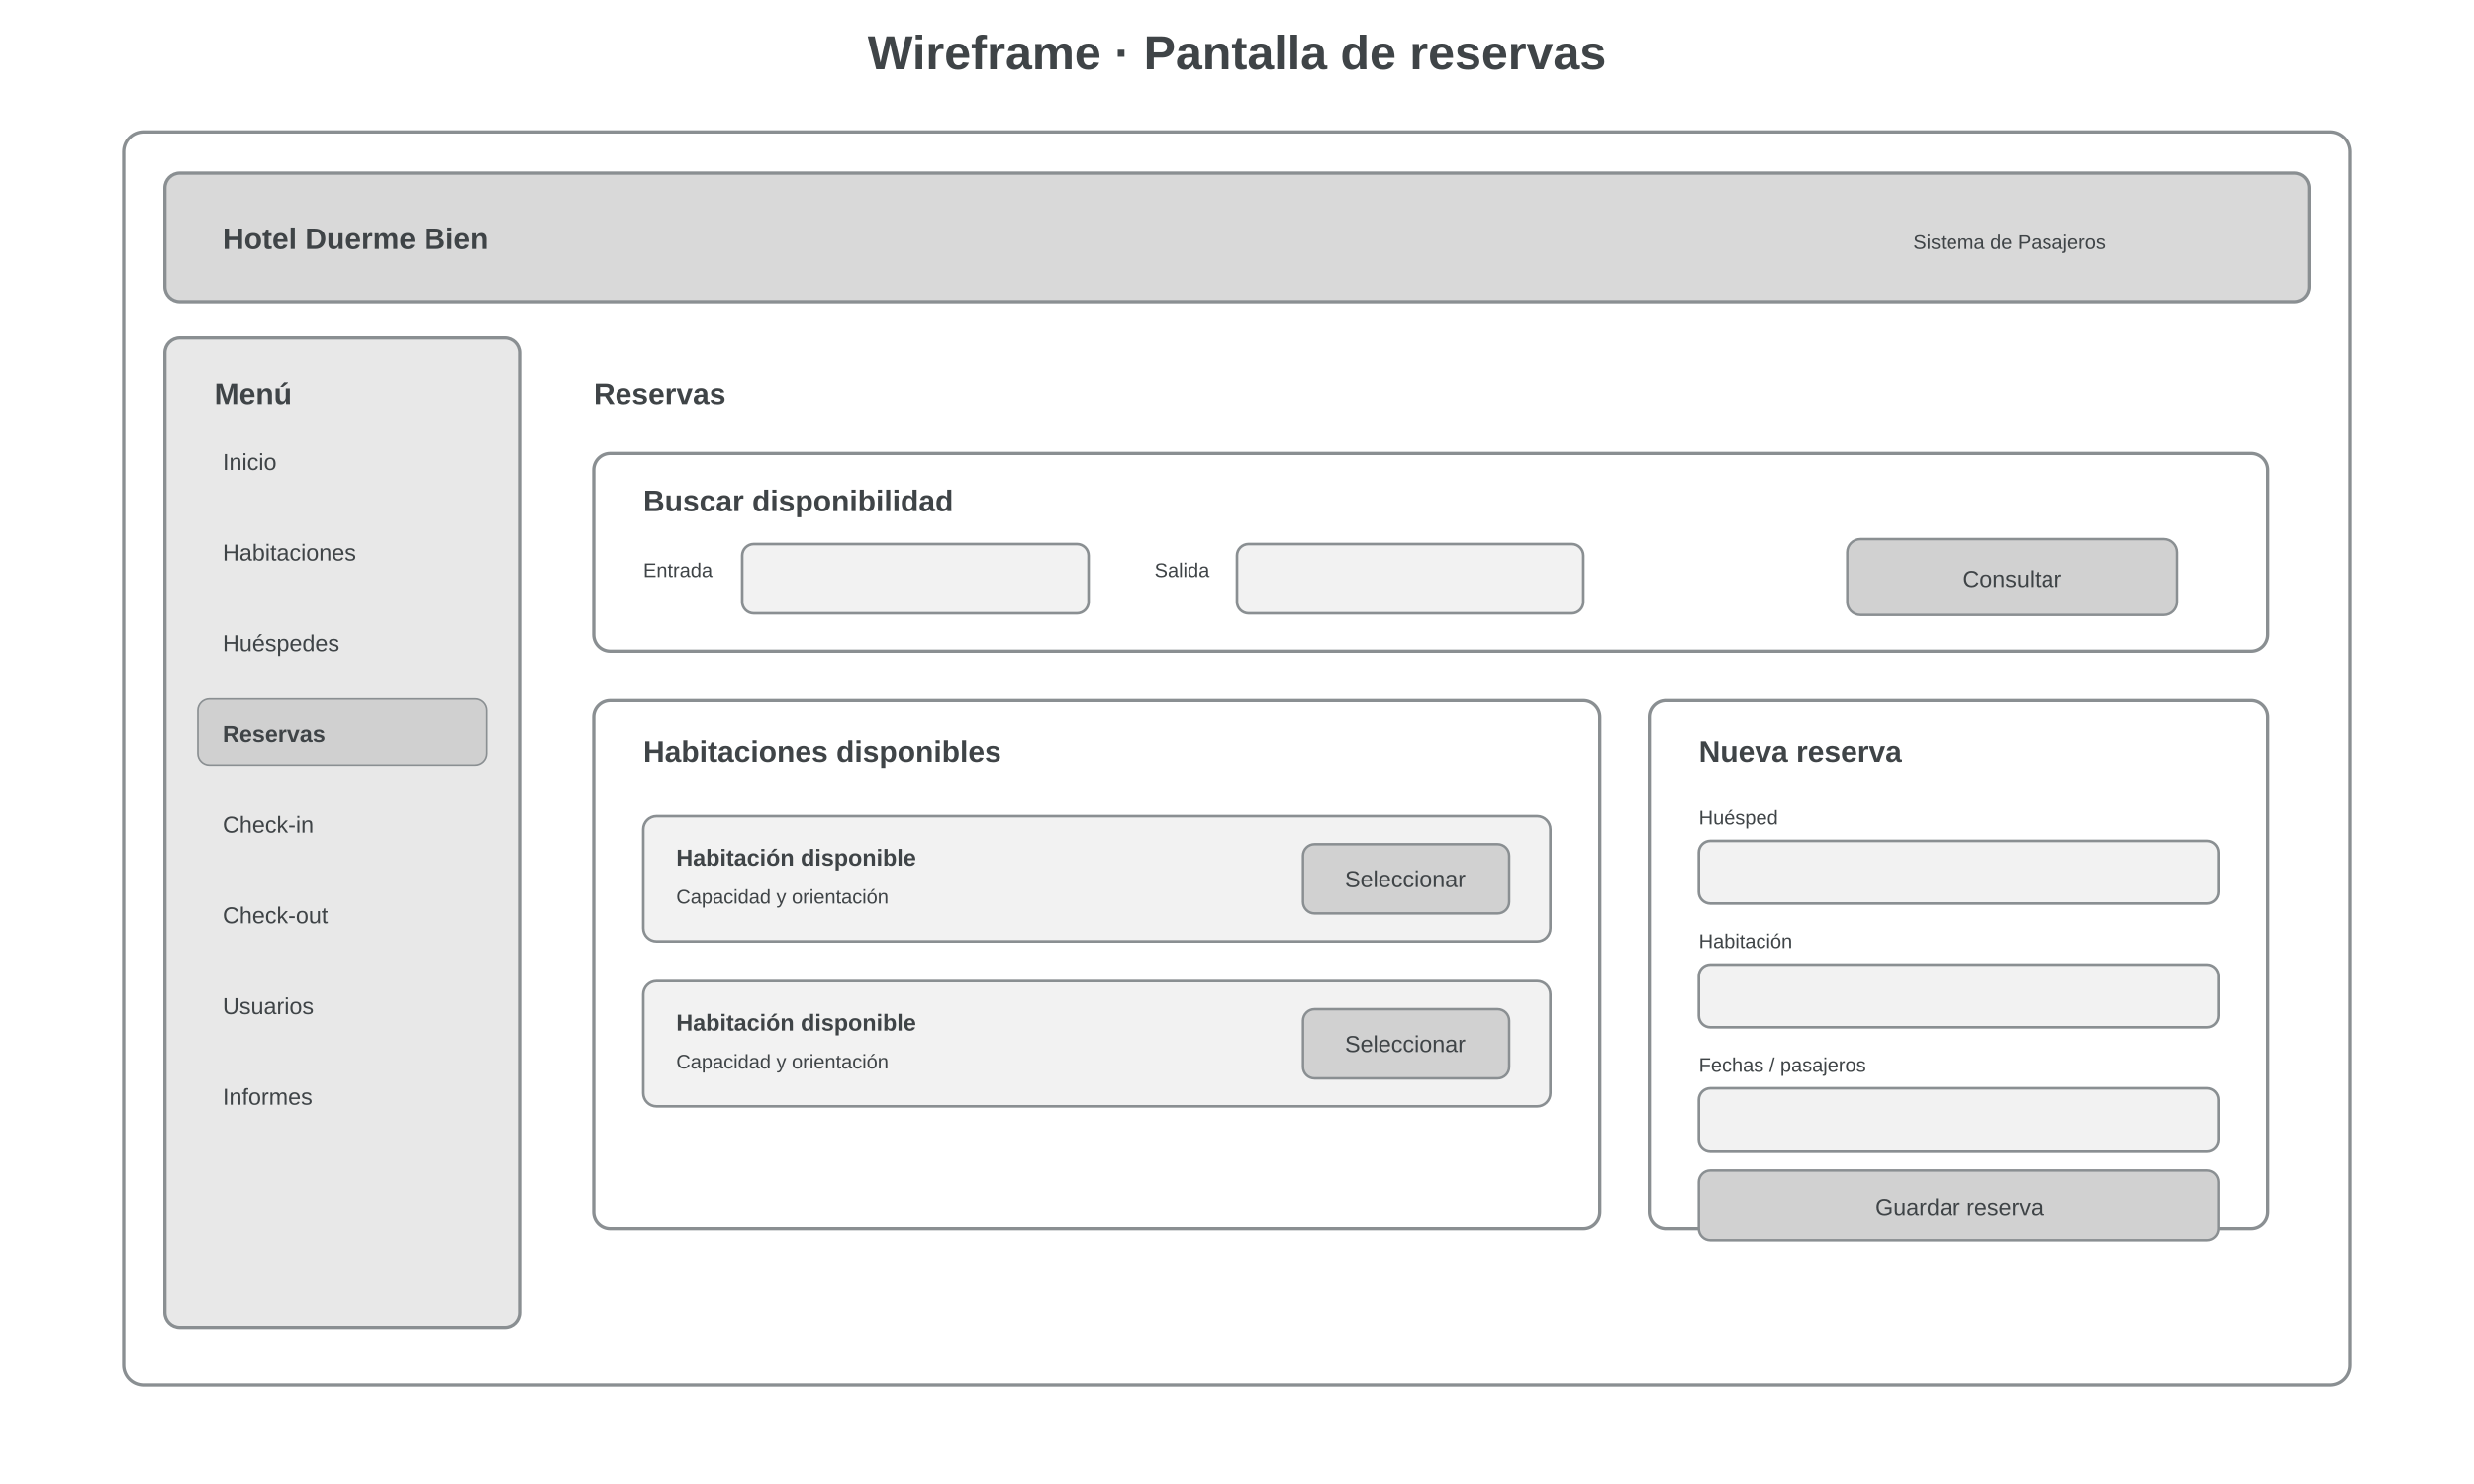
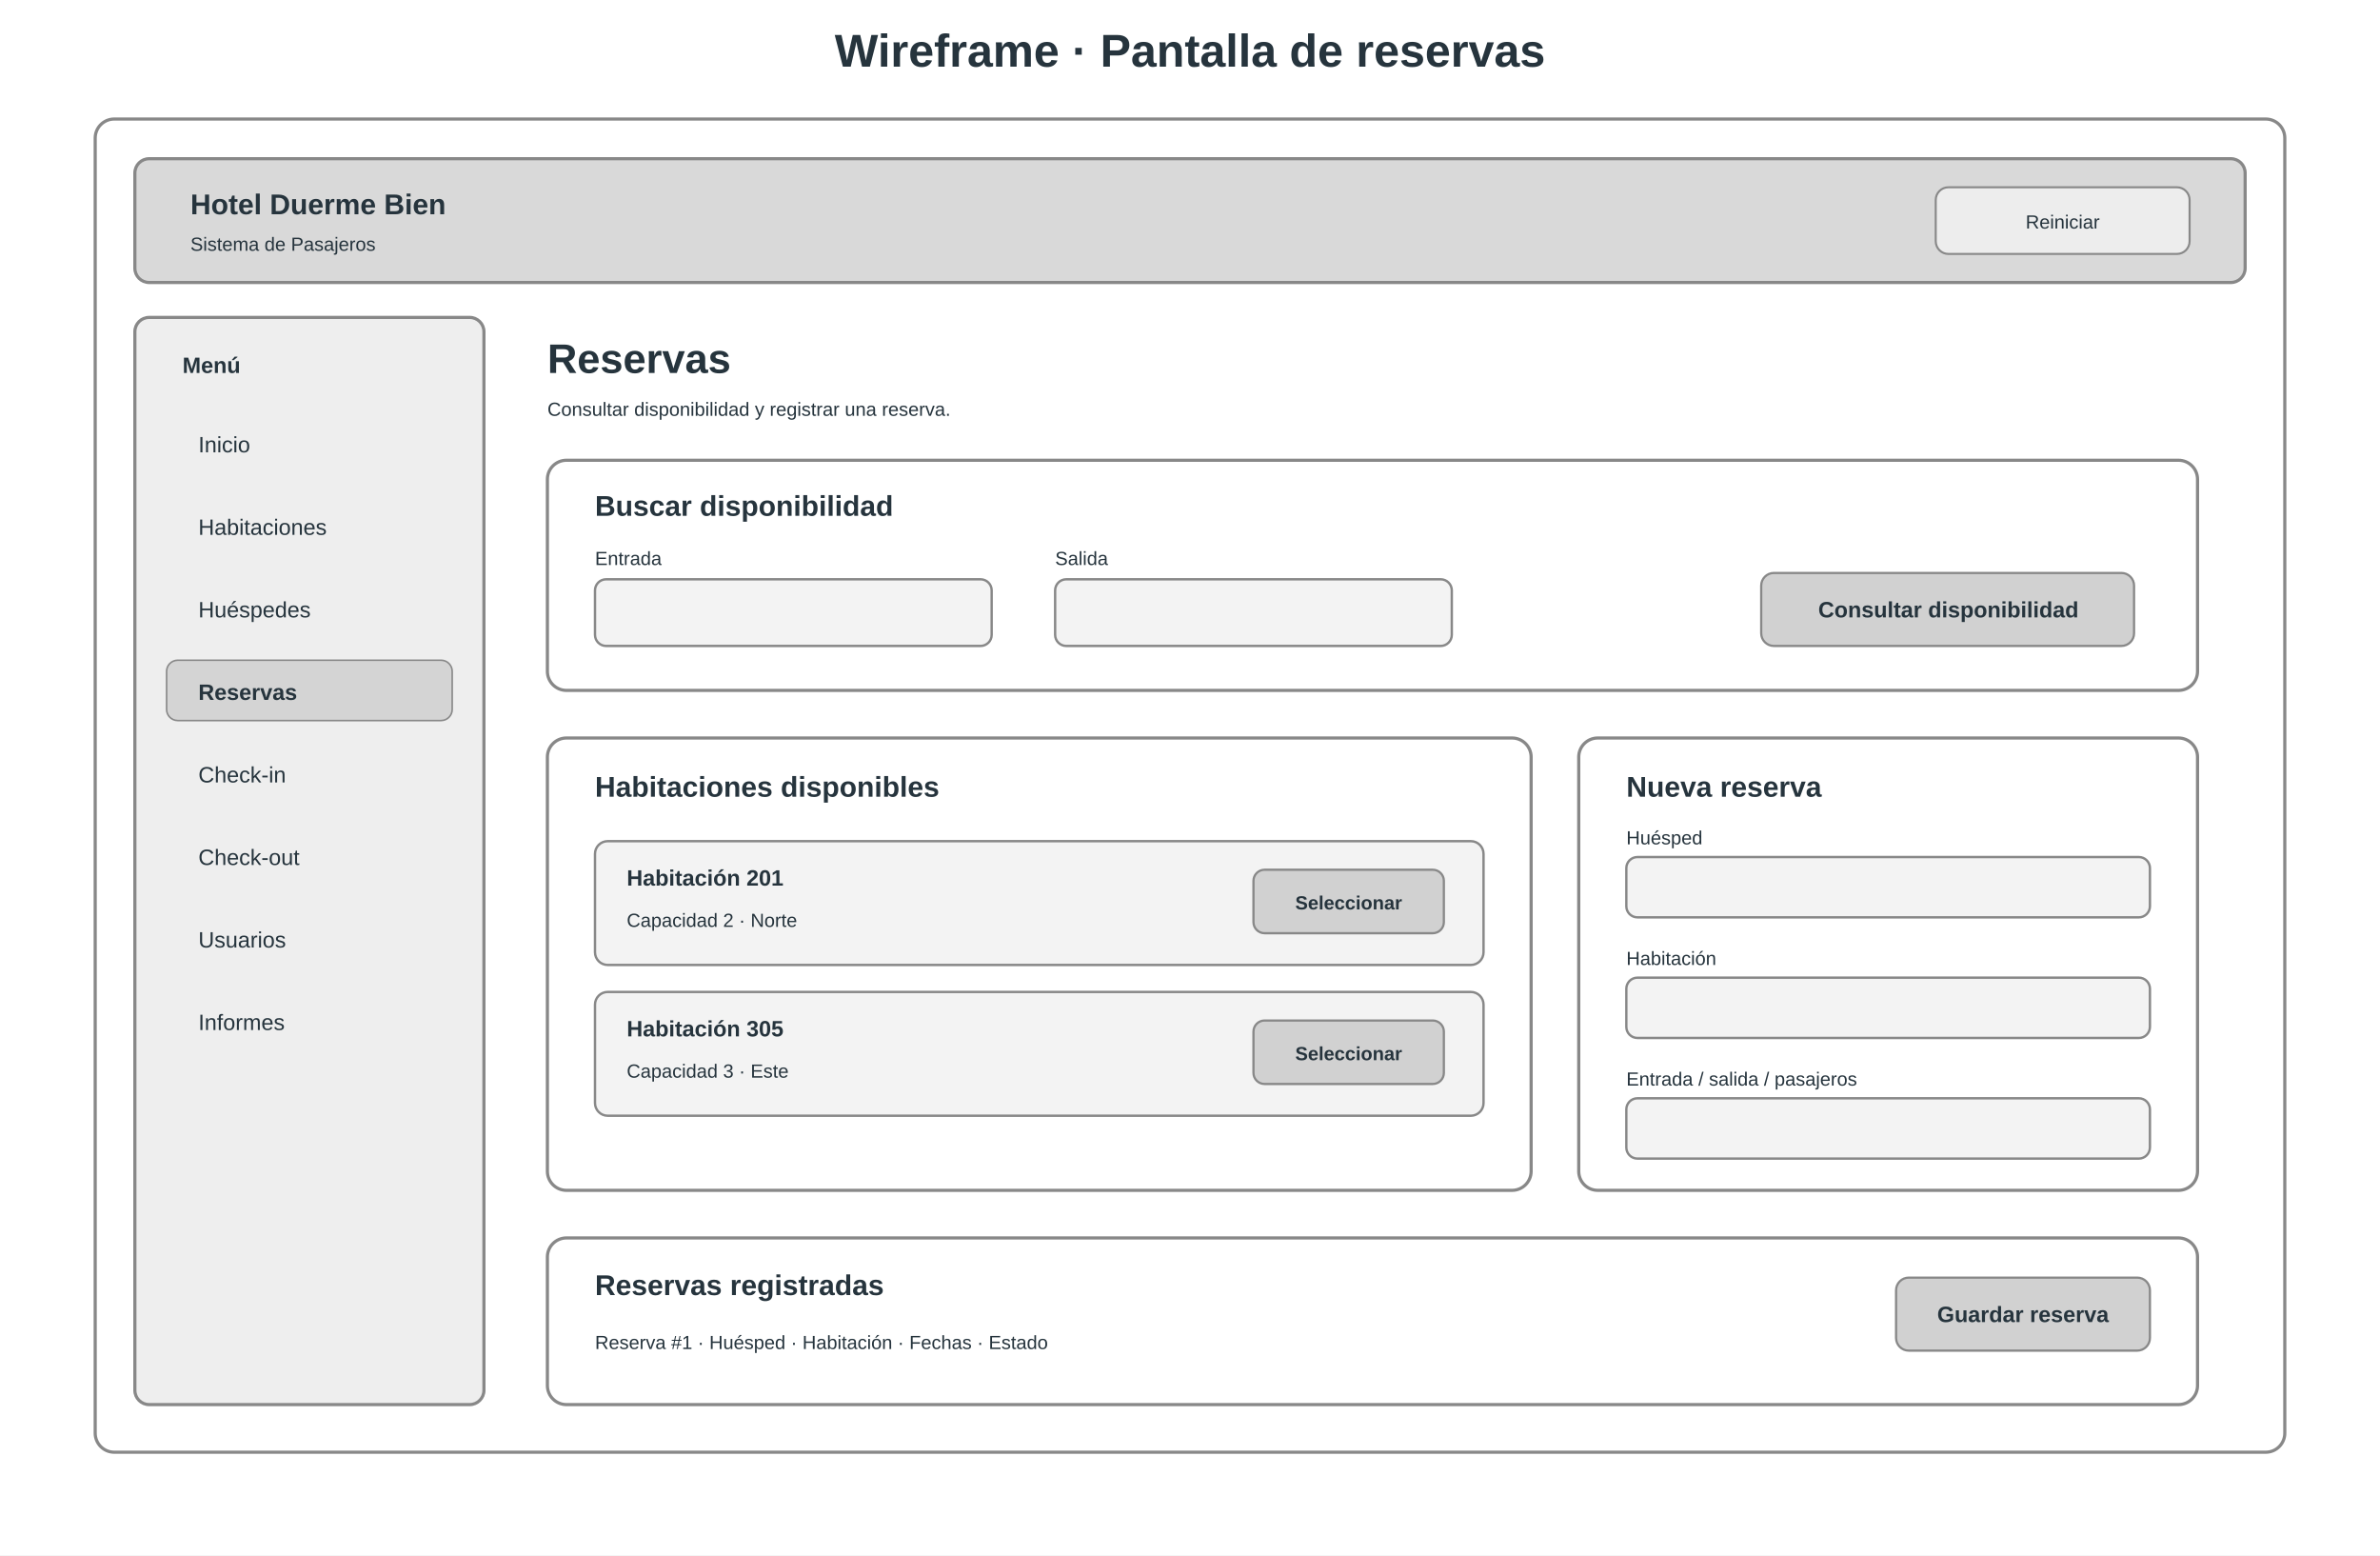
- <svg xmlns="http://www.w3.org/2000/svg" width="1500" height="900" viewBox="0 0 1500 900">
+ <svg xmlns="http://www.w3.org/2000/svg" width="1500" height="980" viewBox="0 0 1500 980">
  <defs>
    <style>
- .t{font-family:Arial,sans-serif;fill:#3f4447}.title{font-size:29px;font-weight:700}.h{font-size:18px;font-weight:700}.f{font-size:14px}.s{font-size:12px}
- .box{fill:#ffffff;stroke:#8a8f92;stroke-width:2}.field{fill:#f2f2f2;stroke:#8a8f92;stroke-width:1.6}
+ .t{font-family:Arial,sans-serif;fill:#26343d}.page{font-size:29px;font-weight:700}.h{font-size:18px;font-weight:700}.f{font-size:14px}.small{font-size:12px}
+ .box{fill:#ffffff;stroke:#888888;stroke-width:2}.field{fill:#f3f3f3;stroke:#888888;stroke-width:1.5}
</style>
  </defs>
-   <rect width="1500" height="900" fill="#ffffff" />
-   <text x="750" y="42" text-anchor="middle" class="t title">Wireframe · Pantalla de reservas</text>
-   <rect x="75" y="80" width="1350" height="760" rx="12" fill="#ffffff" stroke="#8a8f92" stroke-width="2" />
-   <rect x="100" y="105" width="1300" height="78" rx="9" fill="#d9d9d9" stroke="#8a8f92" stroke-width="2" />
-   <text x="135" y="151" class="t h" fill="#3f4447">Hotel Duerme Bien</text>
-   <text x="1160" y="151" class="t s" fill="#3f4447">Sistema de Pasajeros</text>
-   <rect x="100" y="205" width="215" height="600" rx="9" fill="#e8e8e8" stroke="#8a8f92" stroke-width="2" />
-   <text x="130" y="245" class="t h" fill="#333">Menú</text>
-   <text x="135" y="285" class="t f" fill="#333" font-weight="400">Inicio</text>
-   <text x="135" y="340" class="t f" fill="#333" font-weight="400">Habitaciones</text>
-   <text x="135" y="395" class="t f" fill="#333" font-weight="400">Huéspedes</text>
-   <rect x="120" y="424" width="175" height="40" rx="7" fill="#d0d0d0" stroke="#8a8f92" stroke-width="1" />
-   <text x="135" y="450" class="t f" fill="#333" font-weight="700">Reservas</text>
-   <text x="135" y="505" class="t f" fill="#333" font-weight="400">Check-in</text>
-   <text x="135" y="560" class="t f" fill="#333" font-weight="400">Check-out</text>
-   <text x="135" y="615" class="t f" fill="#333" font-weight="400">Usuarios</text>
-   <text x="135" y="670" class="t f" fill="#333" font-weight="400">Informes</text>
-   <text x="360" y="245" class="t h">Reservas</text>
-   <rect x="360" y="275" width="1015" height="120" rx="10" class="box" />
-   <text x="390" y="310" class="t h">Buscar disponibilidad</text>
-   <text x="390" y="350" class="t s">Entrada</text>
-   <rect x="450" y="330" width="210" height="42" rx="7" class="field" />
-   <text x="700" y="350" class="t s">Salida</text>
-   <rect x="750" y="330" width="210" height="42" rx="7" class="field" />
-   <rect x="1120" y="327" width="200" height="46" rx="8" fill="#d1d1d1" stroke="#8a8f92" stroke-width="1.5" />
-   <text x="1220" y="356" text-anchor="middle" class="t f" fill="#333">Consultar</text>
-   <rect x="360" y="425" width="610" height="320" rx="10" class="box" />
-   <text x="390" y="462" class="t h">Habitaciones disponibles</text>
-   <rect x="390" y="495" width="550" height="76" rx="8" class="field" />
-   <text x="410" y="525" class="t f" font-weight="700">Habitación disponible</text>
-   <text x="410" y="548" class="t s">Capacidad y orientación</text>
-   <rect x="790" y="512" width="125" height="42" rx="7" fill="#d1d1d1" stroke="#8a8f92" stroke-width="1.5" />
-   <text x="852" y="538" text-anchor="middle" class="t f" fill="#333">Seleccionar</text>
-   <rect x="390" y="595" width="550" height="76" rx="8" class="field" />
-   <text x="410" y="625" class="t f" font-weight="700">Habitación disponible</text>
-   <text x="410" y="648" class="t s">Capacidad y orientación</text>
-   <rect x="790" y="612" width="125" height="42" rx="7" fill="#d1d1d1" stroke="#8a8f92" stroke-width="1.5" />
-   <text x="852" y="638" text-anchor="middle" class="t f" fill="#333">Seleccionar</text>
-   <rect x="1000" y="425" width="375" height="320" rx="10" class="box" />
-   <text x="1030" y="462" class="t h">Nueva reserva</text>
-   <text x="1030" y="500" class="t s">Huésped</text>
-   <rect x="1030" y="510" width="315" height="38" rx="7" class="field" />
-   <text x="1030" y="575" class="t s">Habitación</text>
-   <rect x="1030" y="585" width="315" height="38" rx="7" class="field" />
-   <text x="1030" y="650" class="t s">Fechas / pasajeros</text>
-   <rect x="1030" y="660" width="315" height="38" rx="7" class="field" />
-   <rect x="1030" y="710" width="315" height="42" rx="7" fill="#d1d1d1" stroke="#8a8f92" stroke-width="1.5" />
-   <text x="1188" y="737" text-anchor="middle" class="t f" fill="#333">Guardar reserva</text>
+   <rect width="1500" height="980" fill="#ffffff" />
+   <text x="750" y="42" text-anchor="middle" class="t page">Wireframe · Pantalla de reservas</text>
+   <rect x="60" y="75" width="1380" height="840" rx="12" fill="#ffffff" stroke="#888888" stroke-width="2" />
+   <rect x="85" y="100" width="1330" height="78" rx="9" fill="#d9d9d9" stroke="#888888" stroke-width="2" />
+   <text x="120" y="135" class="t h" fill="#2f3438">Hotel Duerme Bien</text>
+   <text x="120" y="158" class="t small" fill="#2f3438">Sistema de Pasajeros</text>
+   <rect x="1220" y="118" width="160" height="42" rx="8" fill="#ededed" stroke="#888888" stroke-width="1.3" />
+   <text x="1300" y="144" text-anchor="middle" class="t small" fill="#2f3438">Reiniciar</text>
+   <rect x="85" y="200" width="220" height="685" rx="9" fill="#eeeeee" stroke="#888888" stroke-width="2" />
+   <text x="115" y="235" class="t f" fill="#2f3438" font-weight="700">Menú</text>
+   <rect x="105" y="260" width="180" height="38" rx="7" fill="transparent" stroke="none" />
+   <text x="125" y="285" class="t f" fill="#2f3438" font-weight="400">Inicio</text>
+   <rect x="105" y="312" width="180" height="38" rx="7" fill="transparent" stroke="none" />
+   <text x="125" y="337" class="t f" fill="#2f3438" font-weight="400">Habitaciones</text>
+   <rect x="105" y="364" width="180" height="38" rx="7" fill="transparent" stroke="none" />
+   <text x="125" y="389" class="t f" fill="#2f3438" font-weight="400">Huéspedes</text>
+   <rect x="105" y="416" width="180" height="38" rx="7" fill="#d4d4d4" stroke="#888888" />
+   <text x="125" y="441" class="t f" fill="#2f3438" font-weight="700">Reservas</text>
+   <rect x="105" y="468" width="180" height="38" rx="7" fill="transparent" stroke="none" />
+   <text x="125" y="493" class="t f" fill="#2f3438" font-weight="400">Check-in</text>
+   <rect x="105" y="520" width="180" height="38" rx="7" fill="transparent" stroke="none" />
+   <text x="125" y="545" class="t f" fill="#2f3438" font-weight="400">Check-out</text>
+   <rect x="105" y="572" width="180" height="38" rx="7" fill="transparent" stroke="none" />
+   <text x="125" y="597" class="t f" fill="#2f3438" font-weight="400">Usuarios</text>
+   <rect x="105" y="624" width="180" height="38" rx="7" fill="transparent" stroke="none" />
+   <text x="125" y="649" class="t f" fill="#2f3438" font-weight="400">Informes</text>
+   <text x="345" y="235" class="t page" style="font-size:26px">Reservas</text>
+   <text x="345" y="262" class="t small">Consultar disponibilidad y registrar una reserva.</text>
+   <rect x="345" y="290" width="1040" height="145" rx="12" class="box" />
+   <text x="375" y="325" class="t h">Buscar disponibilidad</text>
+   <text x="375" y="356" class="t small">Entrada</text>
+   <rect x="375" y="365" width="250" height="42" rx="7" class="field" />
+   <text x="665" y="356" class="t small">Salida</text>
+   <rect x="665" y="365" width="250" height="42" rx="7" class="field" />
+   <rect x="1110" y="361" width="235" height="46" rx="8" fill="#d1d1d1" stroke="#888888" stroke-width="1.4" />
+   <text x="1228" y="389" text-anchor="middle" class="t f" fill="#2f3438" font-weight="700">Consultar disponibilidad</text>
+   <rect x="345" y="465" width="620" height="285" rx="12" class="box" />
+   <text x="375" y="502" class="t h">Habitaciones disponibles</text>
+   <rect x="375" y="530" width="560" height="78" rx="8" class="field" />
+   <text x="395" y="558" class="t f" font-weight="700">Habitación 201</text>
+   <text x="395" y="584" class="t small">Capacidad 2 · Norte</text>
+   <rect x="790" y="548" width="120" height="40" rx="7" fill="#d1d1d1" stroke="#888888" stroke-width="1.4" />
+   <text x="850" y="573" text-anchor="middle" class="t small" fill="#2f3438" font-weight="700">Seleccionar</text>
+   <rect x="375" y="625" width="560" height="78" rx="8" class="field" />
+   <text x="395" y="653" class="t f" font-weight="700">Habitación 305</text>
+   <text x="395" y="679" class="t small">Capacidad 3 · Este</text>
+   <rect x="790" y="643" width="120" height="40" rx="7" fill="#d1d1d1" stroke="#888888" stroke-width="1.4" />
+   <text x="850" y="668" text-anchor="middle" class="t small" fill="#2f3438" font-weight="700">Seleccionar</text>
+   <rect x="995" y="465" width="390" height="285" rx="12" class="box" />
+   <text x="1025" y="502" class="t h">Nueva reserva</text>
+   <text x="1025" y="532" class="t small">Huésped</text>
+   <rect x="1025" y="540" width="330" height="38" rx="7" class="field" />
+   <text x="1025" y="608" class="t small">Habitación</text>
+   <rect x="1025" y="616" width="330" height="38" rx="7" class="field" />
+   <text x="1025" y="684" class="t small">Entrada / salida / pasajeros</text>
+   <rect x="1025" y="692" width="330" height="38" rx="7" class="field" />
+   <rect x="345" y="780" width="1040" height="105" rx="12" class="box" />
+   <text x="375" y="816" class="t h">Reservas registradas</text>
+   <text x="375" y="850" class="t small">Reserva #1 · Huésped · Habitación · Fechas · Estado</text>
+   <rect x="1195" y="805" width="160" height="46" rx="8" fill="#d1d1d1" stroke="#888888" stroke-width="1.4" />
+   <text x="1275" y="833" text-anchor="middle" class="t f" fill="#2f3438" font-weight="700">Guardar reserva</text>
</svg>
